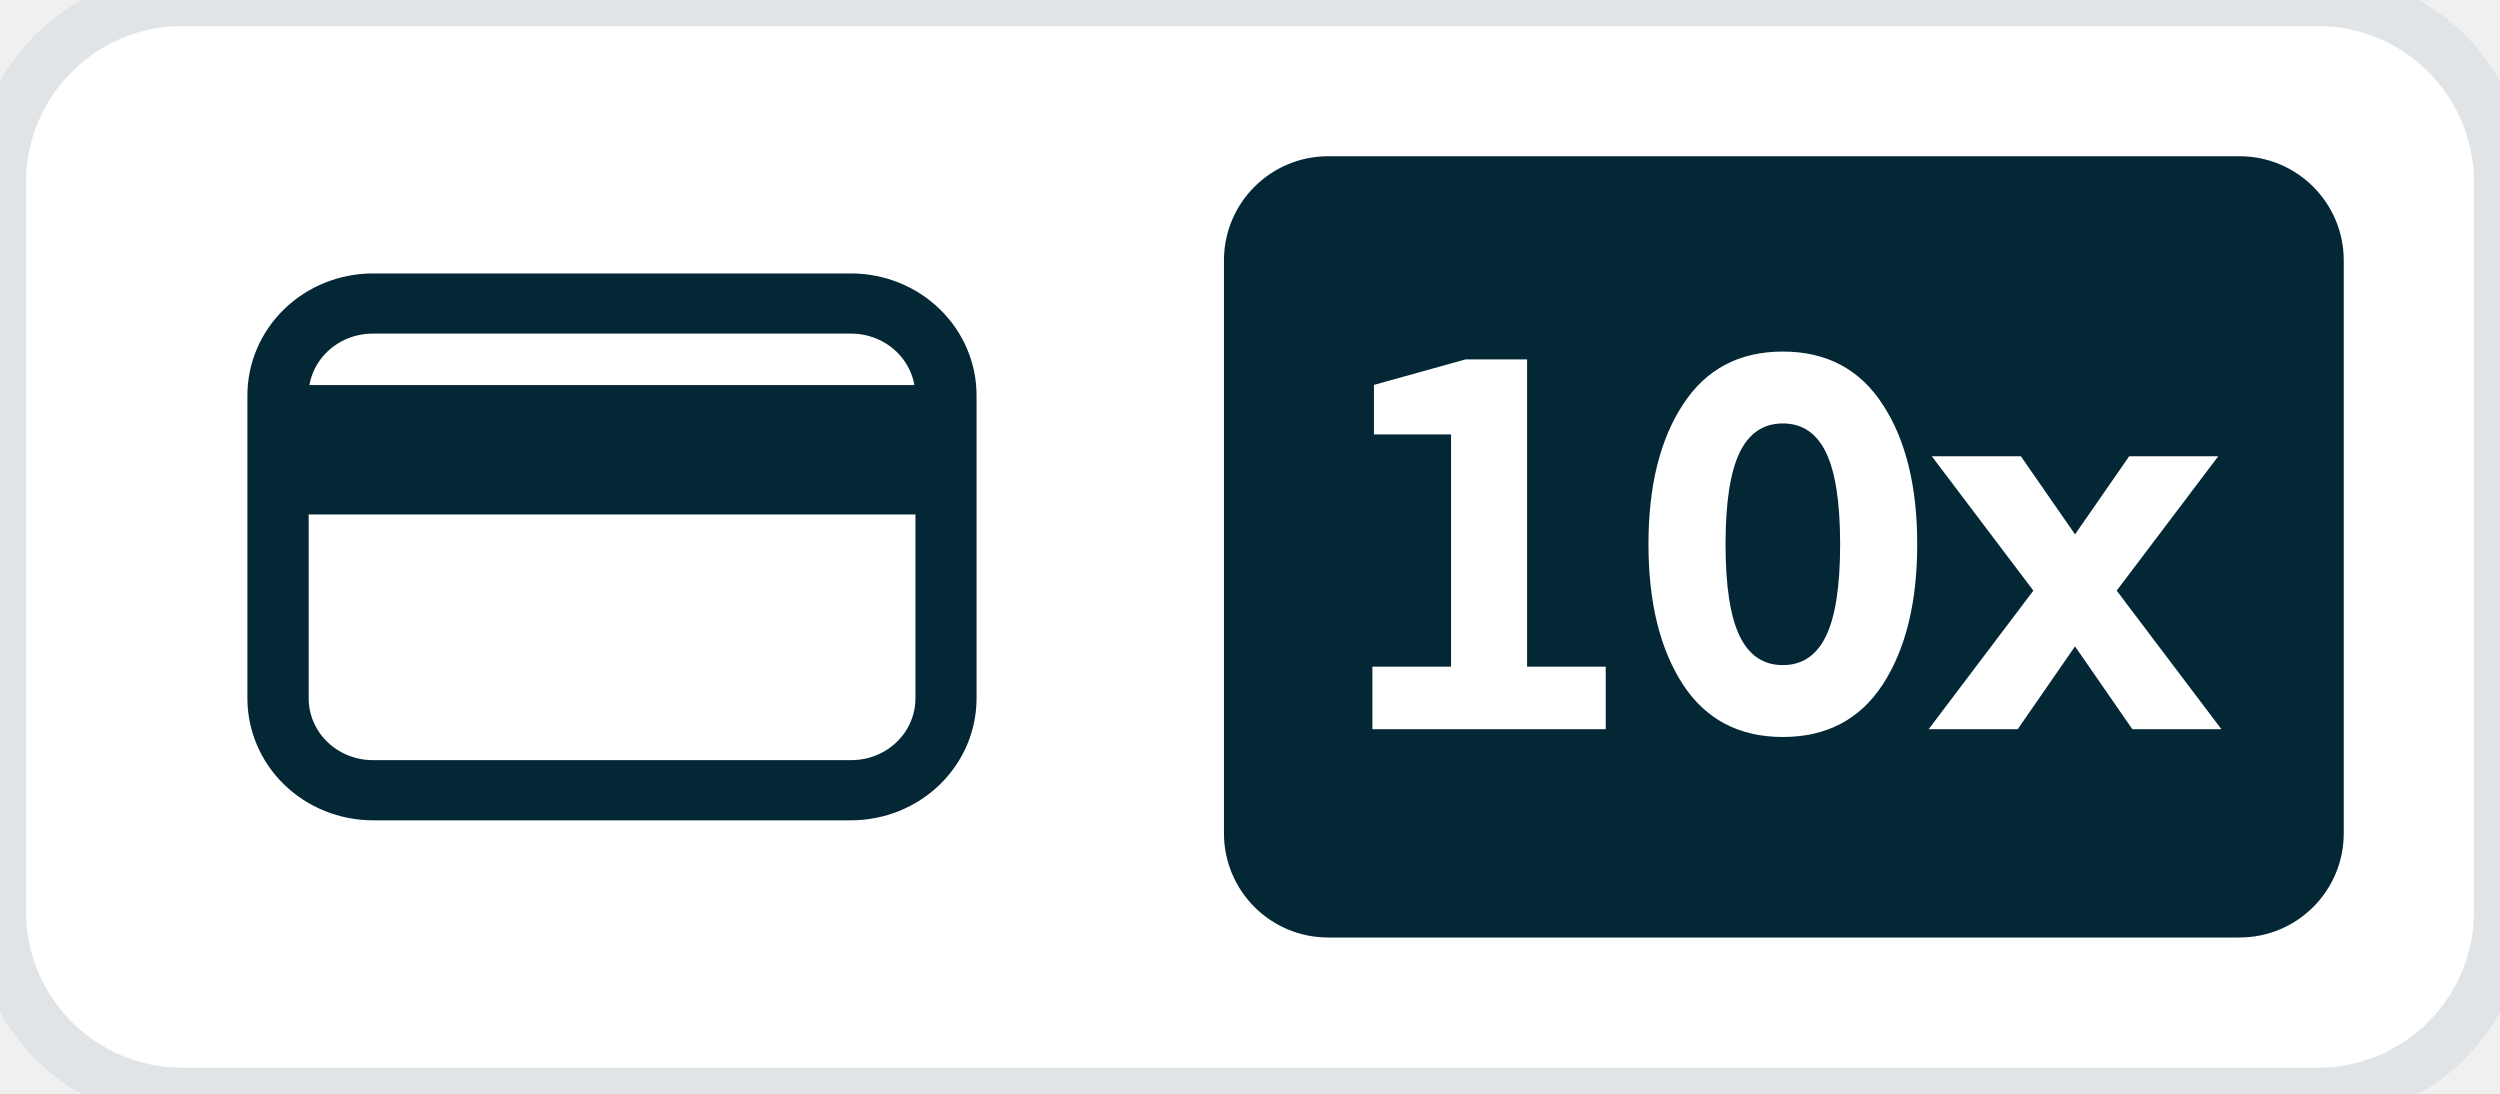
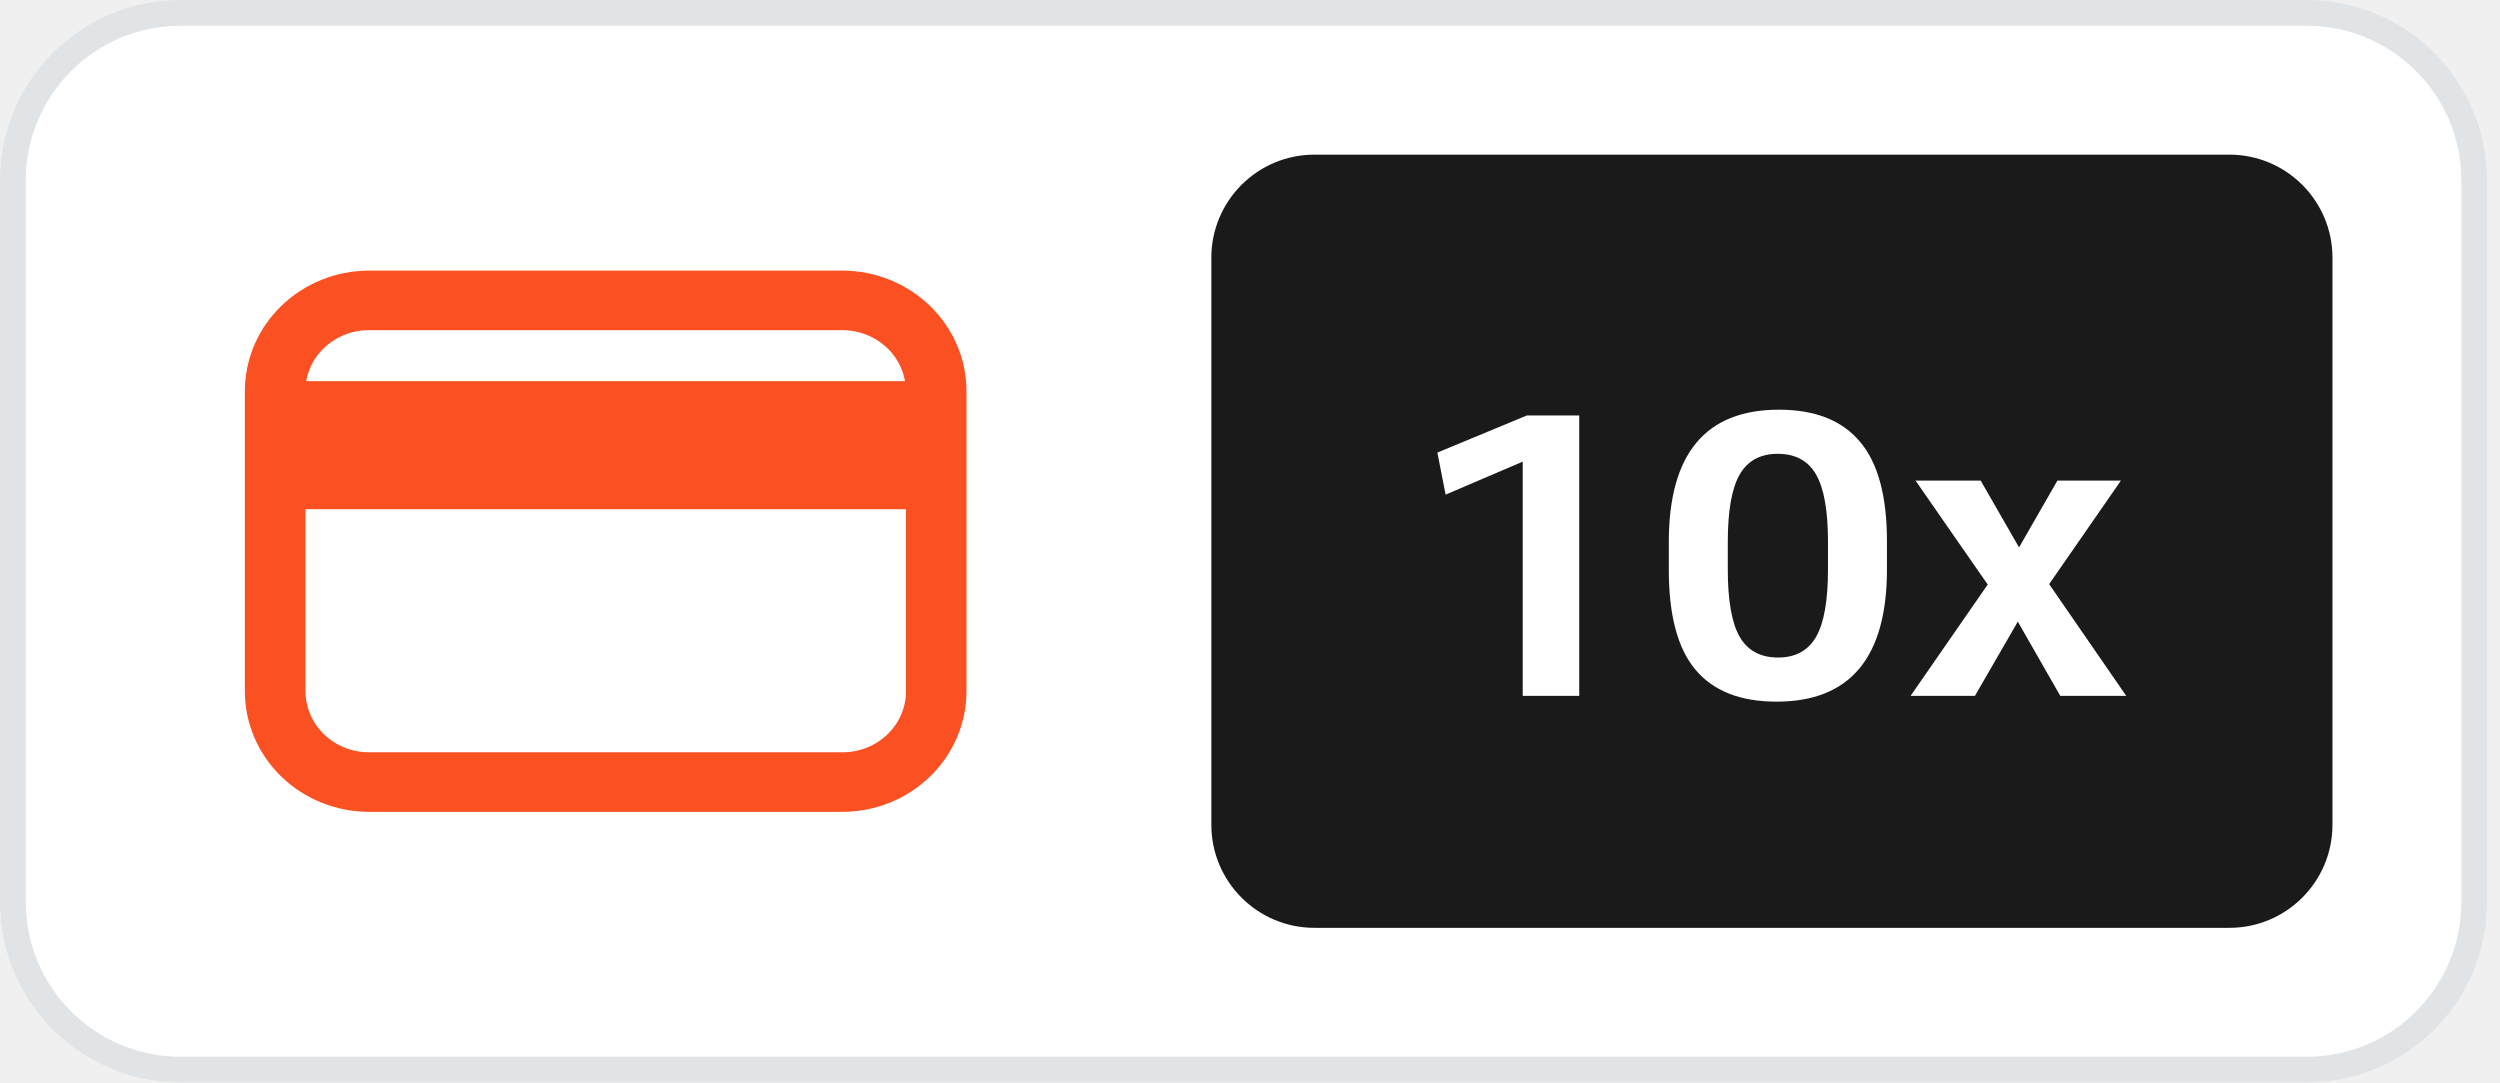
- <svg xmlns="http://www.w3.org/2000/svg" width="96" height="42" viewBox="0 0 96 42" fill="none">
-   <path d="M0 7C0 3.134 3.134 0 7 0H89C92.866 0 96 3.134 96 7V35C96 38.866 92.866 42 89 42H7C3.134 42 0 38.866 0 35V7Z" fill="white" />
-   <path d="M32.686 11H14.314C13.169 11.002 12.071 11.444 11.262 12.229C10.453 13.014 9.999 14.078 10 15.188V26.812C9.999 27.922 10.453 28.986 11.262 29.771C12.071 30.556 13.169 30.998 14.314 31H32.686C33.831 30.998 34.929 30.556 35.738 29.771C36.547 28.986 37.001 27.922 37 26.812V15.188C37.001 14.078 36.547 13.014 35.738 12.229C34.929 11.444 33.831 11.002 32.686 11ZM14.314 12.311H32.686C33.075 12.311 33.461 12.386 33.821 12.531C34.18 12.675 34.507 12.887 34.782 13.155C35.057 13.422 35.275 13.739 35.423 14.088C35.572 14.437 35.648 14.81 35.647 15.188V15.287H11.347V15.188C11.346 14.81 11.422 14.436 11.571 14.086C11.72 13.737 11.938 13.42 12.214 13.153C12.49 12.885 12.817 12.673 13.177 12.529C13.538 12.384 13.924 12.31 14.314 12.311ZM32.686 29.689H14.314C13.925 29.689 13.539 29.614 13.179 29.469C12.82 29.325 12.493 29.113 12.218 28.845C11.943 28.578 11.725 28.261 11.577 27.912C11.428 27.563 11.352 27.19 11.353 26.812V19.256H35.653V26.812C35.654 27.19 35.578 27.564 35.429 27.913C35.28 28.263 35.062 28.58 34.786 28.847C34.51 29.115 34.183 29.327 33.823 29.471C33.462 29.616 33.076 29.69 32.686 29.689Z" fill="#042736" stroke="#042736" />
-   <rect x="47" y="6" width="43" height="30" rx="4" fill="#042736" />
-   <path d="M61.66 25.6V28H52.7V25.6H55.72V16.68H52.76V14.78L56.28 13.8H58.64V25.6H61.66ZM72.301 26.28C71.421 27.627 70.141 28.3 68.461 28.3C66.781 28.3 65.501 27.627 64.621 26.28C63.741 24.92 63.301 23.127 63.301 20.9C63.301 18.673 63.741 16.887 64.621 15.54C65.501 14.18 66.781 13.5 68.461 13.5C70.141 13.5 71.421 14.18 72.301 15.54C73.181 16.887 73.621 18.673 73.621 20.9C73.621 23.127 73.181 24.92 72.301 26.28ZM70.121 17.38C69.761 16.633 69.207 16.26 68.461 16.26C67.714 16.26 67.161 16.633 66.801 17.38C66.441 18.127 66.261 19.3 66.261 20.9C66.261 22.5 66.441 23.673 66.801 24.42C67.161 25.167 67.714 25.54 68.461 25.54C69.207 25.54 69.761 25.167 70.121 24.42C70.481 23.673 70.661 22.5 70.661 20.9C70.661 19.3 70.481 18.127 70.121 17.38ZM85.181 17.52L81.281 22.68L85.301 28H81.881L79.681 24.82L77.481 28H74.061L78.081 22.68L74.181 17.52H77.601L79.681 20.52L81.761 17.52H85.181Z" fill="white" />
-   <path d="M7 1H89V-1H7V1ZM95 7V35H97V7H95ZM89 41H7V43H89V41ZM1 35V7H-1V35H1ZM7 41C3.686 41 1 38.314 1 35H-1C-1 39.418 2.582 43 7 43V41ZM95 35C95 38.314 92.314 41 89 41V43C93.418 43 97 39.418 97 35H95ZM89 1C92.314 1 95 3.686 95 7H97C97 2.582 93.418 -1 89 -1V1ZM7 -1C2.582 -1 -1 2.582 -1 7H1C1 3.686 3.686 1 7 1V-1Z" fill="#E1E4E6" />
+ <svg xmlns="http://www.w3.org/2000/svg" width="97" height="42" viewBox="0 0 97 42" fill="none">
+   <rect x="0.5" y="0.5" width="95.5" height="41" rx="6.5" fill="white" />
+   <path d="M32.686 11H14.314C13.169 11.002 12.071 11.444 11.262 12.229C10.453 13.014 9.999 14.078 10 15.188V26.812C9.999 27.922 10.453 28.986 11.262 29.771C12.071 30.556 13.169 30.998 14.314 31H32.686C33.831 30.998 34.929 30.556 35.738 29.771C36.547 28.986 37.001 27.922 37 26.812V15.188C37.001 14.078 36.547 13.014 35.738 12.229C34.929 11.444 33.831 11.002 32.686 11ZM14.314 12.311H32.686C33.075 12.311 33.461 12.386 33.821 12.531C34.18 12.675 34.507 12.887 34.782 13.155C35.057 13.422 35.275 13.739 35.423 14.088C35.572 14.437 35.648 14.81 35.647 15.188V15.287H11.347V15.188C11.346 14.81 11.422 14.436 11.571 14.086C11.72 13.737 11.938 13.42 12.214 13.153C12.49 12.885 12.817 12.673 13.177 12.529C13.538 12.384 13.924 12.31 14.314 12.311ZM32.686 29.689H14.314C13.925 29.689 13.539 29.614 13.179 29.469C12.82 29.325 12.493 29.113 12.218 28.845C11.943 28.578 11.725 28.261 11.577 27.912C11.428 27.563 11.352 27.19 11.353 26.812V19.256H35.653V26.812C35.654 27.19 35.578 27.564 35.429 27.913C35.28 28.263 35.062 28.58 34.786 28.847C34.51 29.115 34.183 29.327 33.823 29.471C33.462 29.616 33.076 29.69 32.686 29.689Z" fill="#FA5022" stroke="#FA5022" />
+   <rect x="47" y="6" width="43.5" height="30" rx="4" fill="#1A1A1A" />
+   <path d="M56.09 19.192L55.77 17.56L59.242 16.12H61.274V27H59.082V17.912L56.09 19.192ZM68.926 27.224C67.529 27.224 66.484 26.813 65.79 25.992C65.097 25.171 64.75 23.88 64.75 22.12V21.032C64.75 17.608 66.174 15.896 69.022 15.896C70.419 15.896 71.465 16.307 72.158 17.128C72.862 17.949 73.214 19.24 73.214 21V22.088C73.214 25.512 71.785 27.224 68.926 27.224ZM68.99 25.512C69.662 25.512 70.153 25.245 70.462 24.712C70.772 24.179 70.926 23.304 70.926 22.088V21.032C70.926 19.816 70.772 18.941 70.462 18.408C70.153 17.875 69.657 17.608 68.974 17.608C68.302 17.608 67.811 17.875 67.502 18.408C67.193 18.941 67.038 19.816 67.038 21.032V22.088C67.038 23.304 67.193 24.179 67.502 24.712C67.811 25.245 68.308 25.512 68.99 25.512ZM76.627 27H74.131L77.123 22.68L74.323 18.648H76.851L78.339 21.24L79.827 18.648H82.291L79.507 22.664L82.499 27H79.939L78.291 24.12L76.627 27Z" fill="white" />
+   <rect x="0.5" y="0.5" width="95.5" height="41" rx="6.5" stroke="#E1E4E6" />
</svg>
